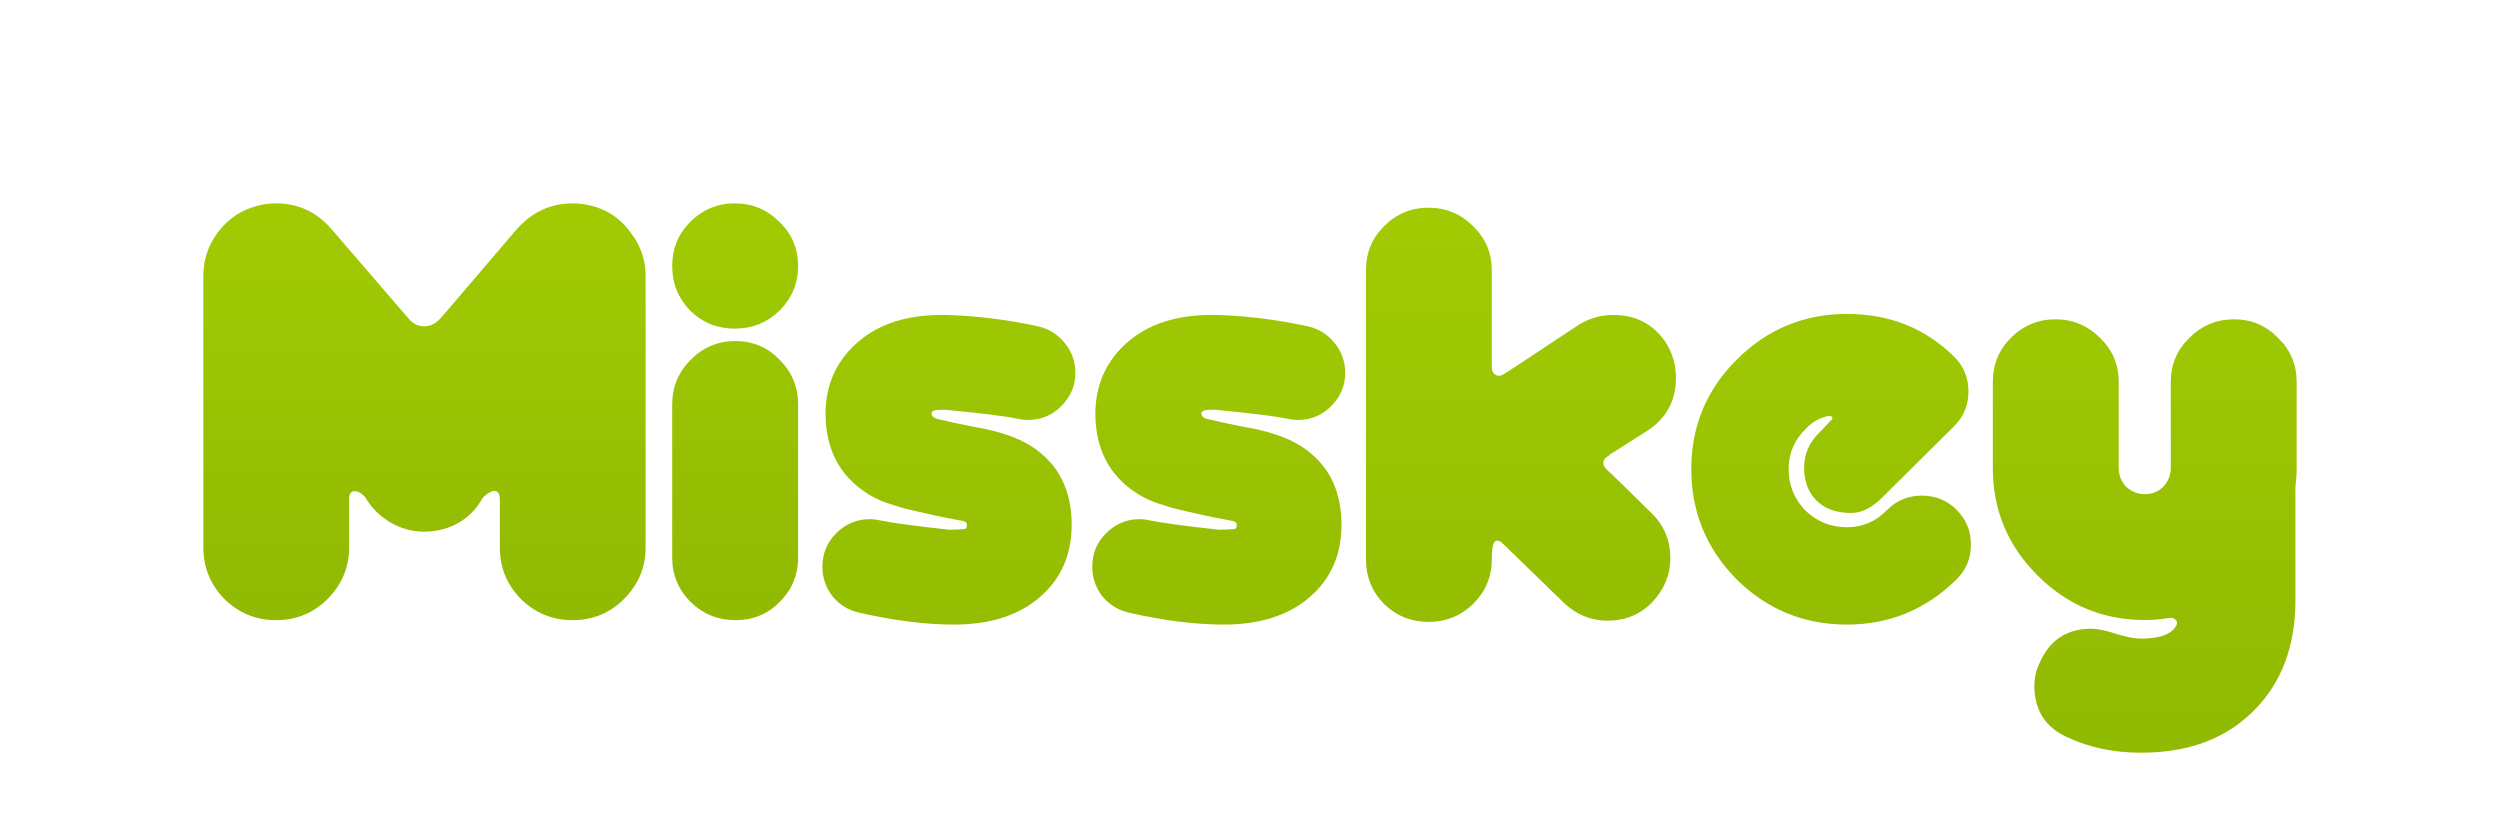
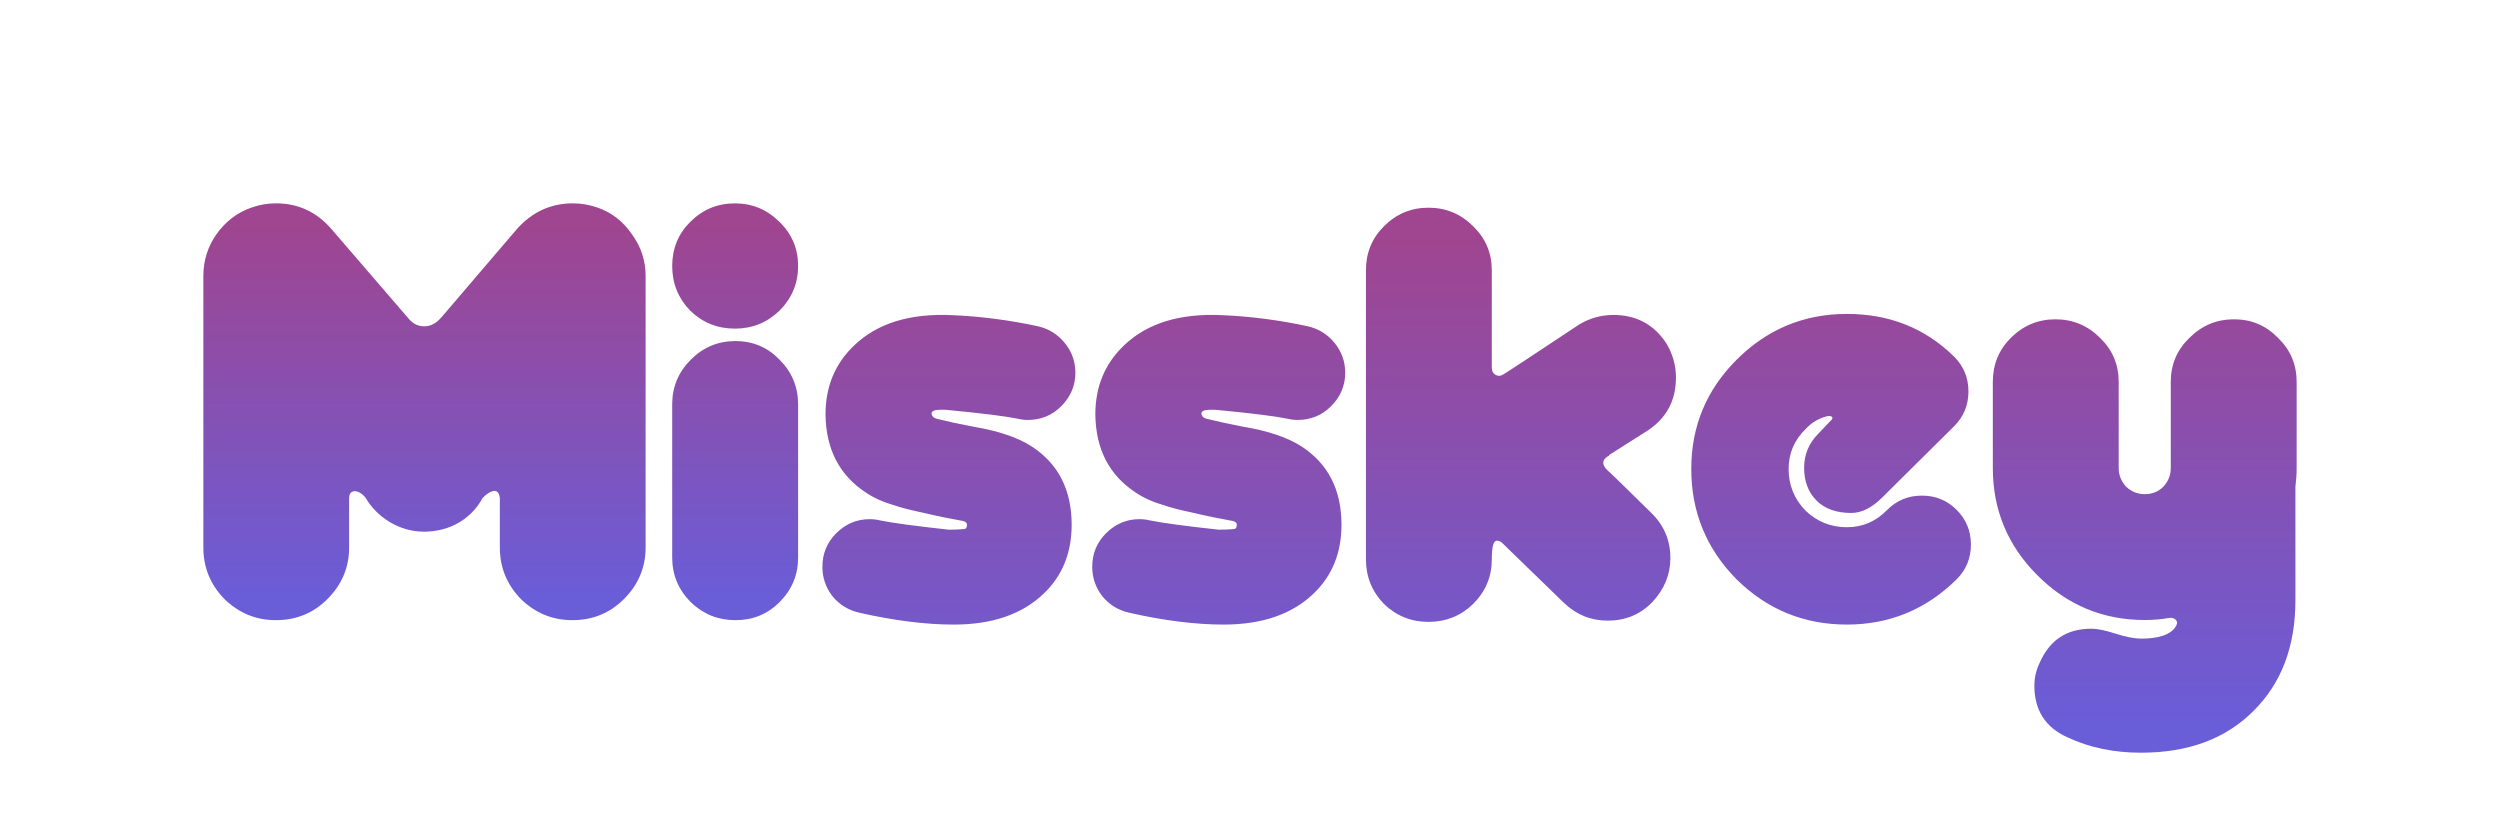
<svg xmlns="http://www.w3.org/2000/svg" id="svg10" version="1.1" viewBox="0 0 162.642 54.261" height="205.08" width="614.71">
  <style>
- 		#g8 {
-     	animation-name: floating;
-     	animation-duration: 3s;
-     	animation-iteration-count: infinite;
-    	 	animation-timing-function: ease-in-out;
- 		}
+     #g8 {
+       animation-name: floating;
+       animation-duration: 3s;
+       animation-iteration-count: infinite;
+       animation-timing-function: ease-in-out;
+     }

- 		@keyframes floating {
-     	0% { transform: translate(0,  0px); }
-     	50% { transform: translate(0, -5px); }
-     	100% { transform: translate(0, 0px); }
- 		}
- 	</style>
+     @keyframes floating {
+       0% { transform: translate(0,  0px); }
+       50% { transform: translate(0, -5px); }
+       100% { transform: translate(0, 0px); }
+     }
+   </style>
  <linearGradient id="myGradient" gradientTransform="rotate(90)">
-     <stop offset="5%" stop-color="#A1CA03" />
-     <stop offset="95%" stop-color="#91BA03" />
+     <stop offset="5%" stop-color="#A0458F" />
+     <stop offset="95%" stop-color="#6A5DD8" />
  </linearGradient>
  <defs id="defs14" />
  <g id="g8" fill="url('#myGradient')" word-spacing="0" letter-spacing="0" font-family="OTADESIGN Rounded" font-weight="400">
    <g id="g4" style="line-height:476.695px;-inkscape-font-specification:'OTADESIGN Rounded'">
      <path id="path2" font-size="141.034" aria-label="Mi" d="m 27.595,34.59 c -1.676,0.006 -3.115,-1.004 -3.793,-2.179 -0.363,-0.513 -1.08,-0.696 -1.09,0 v 3.214 c 0,1.291 -0.47,2.408 -1.412,3.35 -0.915,0.914 -2.031,1.371 -3.35,1.371 -1.29,0 -2.407,-0.457 -3.349,-1.372 -0.914,-0.941 -1.372,-2.058 -1.372,-3.349 V 17.95 c 0,-0.995 0.283,-1.896 0.848,-2.703 0.591,-0.834 1.345,-1.413 2.26,-1.735 0.517,-0.189 1.063,-0.285 1.613,-0.283 1.453,0 2.664,0.565 3.632,1.695 l 4.832,5.608 c 0.108,0.08 0.424,0.697 1.18,0.697 0.758,0 1.115,-0.617 1.222,-0.698 l 4.791,-5.607 c 0.996,-1.13 2.22,-1.695 3.673,-1.695 0.538,0 1.076,0.094 1.614,0.283 0.914,0.322 1.654,0.9 2.22,1.735 0.591,0.807 0.887,1.708 0.887,2.703 v 17.675 c 0,1.291 -0.47,2.408 -1.412,3.35 -0.915,0.914 -2.032,1.371 -3.35,1.371 -1.291,0 -2.407,-0.457 -3.35,-1.372 -0.914,-0.941 -1.371,-2.058 -1.371,-3.349 v -3.214 c -0.08,-0.877 -0.855,-0.324 -1.13,0 -0.726,1.345 -2.118,2.173 -3.793,2.18 z M 47.806,21.38 c -1.13,0 -2.098,-0.39 -2.905,-1.17 -0.78,-0.807 -1.17,-1.775 -1.17,-2.905 0,-1.13 0.39,-2.085 1.17,-2.865 0.807,-0.807 1.775,-1.21 2.905,-1.21 1.13,0 2.099,0.403 2.906,1.21 0.807,0.78 1.21,1.735 1.21,2.865 0,1.13 -0.403,2.098 -1.21,2.905 -0.807,0.78 -1.776,1.17 -2.906,1.17 z m 0.04,0.808 c 1.13,0 2.085,0.403 2.866,1.21 0.807,0.807 1.21,1.775 1.21,2.906 v 9.967 c 0,1.13 -0.403,2.098 -1.21,2.905 -0.78,0.78 -1.735,1.17 -2.866,1.17 -1.129,0 -2.098,-0.39 -2.905,-1.17 -0.807,-0.807 -1.21,-1.775 -1.21,-2.905 v -9.967 c 0,-1.13 0.403,-2.099 1.21,-2.906 0.807,-0.807 1.775,-1.21 2.905,-1.21 z" style="font-size:141.034px;-inkscape-font-specification:'OTADESIGN Rounded'" />
    </g>
    <path id="path6" d="M60.925 27.24q.968.243 2.42.525 2.42.403 3.792 1.29 2.582 1.695 2.582 5.083 0 2.743-1.815 4.478-2.098 2.017-5.85 2.017-2.742 0-6.13-.767-1.09-.242-1.776-1.089-.645-.847-.645-1.896 0-1.29.887-2.178.928-.928 2.179-.928.363 0 .685.081 1.17.242 4.478.605.444 0 .968-.04.202 0 .202-.242.04-.202-.242-.283-1.372-.242-2.542-.524-1.33-.282-1.896-.484-1.129-.323-1.895-.847-2.582-1.694-2.622-5.083 0-2.702 1.855-4.477 2.26-2.179 6.414-1.977 2.783.121 5.567.726 1.048.242 1.734 1.09.686.846.686 1.936 0 1.25-.928 2.178-.887.887-2.178.887-.323 0-.645-.08-1.17-.242-4.518-.565-.404-.04-.767 0-.323.04-.323.242.04.242.323.323zm17.555 0q.968.243 2.42.525 2.42.403 3.792 1.29 2.581 1.695 2.581 5.083 0 2.743-1.815 4.478-2.098 2.017-5.849 2.017-2.743 0-6.131-.767-1.09-.242-1.775-1.089-.646-.847-.646-1.896 0-1.29.888-2.178.927-.928 2.178-.928.363 0 .686.081 1.17.242 4.477.605.444 0 .968-.04.202 0 .202-.242.04-.202-.242-.283-1.371-.242-2.541-.524-1.331-.282-1.896-.484-1.13-.323-1.896-.847-2.582-1.694-2.622-5.083 0-2.702 1.855-4.477 2.26-2.179 6.414-1.977 2.784.121 5.567.726 1.049.242 1.735 1.09.685.846.685 1.936 0 1.25-.927 2.178-.888.887-2.179.887-.322 0-.645-.08-1.17-.242-4.518-.565-.403-.04-.767 0-.322.04-.322.242.04.242.322.323zm26.075 3.335q.12.08 2.864 2.783 1.25 1.21 1.25 2.945 0 1.613-1.17 2.864-1.17 1.21-2.904 1.21-1.654 0-2.864-1.17l-4.034-3.913q-.161-.12-.323-.12-.322 0-.322 1.21 0 1.694-1.21 2.904-1.21 1.17-2.905 1.17-1.694 0-2.904-1.17-1.17-1.21-1.17-2.905V17.586q0-1.694 1.17-2.864 1.21-1.21 2.904-1.21t2.904 1.21q1.21 1.17 1.21 2.864v6.293q0 .403.283.524.242.121.524-.08.162-.081 4.841-3.188 1.049-.645 2.259-.645 2.219 0 3.429 1.815.645 1.05.645 2.26 0 2.218-1.815 3.428l-2.541 1.614v.04l-.081.04q-.565.363-.04.888zm15.599 10.058q-4.195 0-7.18-2.945-2.945-2.985-2.945-7.18 0-4.155 2.945-7.1 2.985-2.985 7.18-2.985 4.155 0 6.979 2.784.928.927.928 2.259 0 1.33-.928 2.259l-4.68 4.639q-1.008 1.008-2.016 1.008-1.453 0-2.26-.807-.806-.807-.806-2.138 0-1.29.928-2.218l.806-.847q.162-.121.081-.243-.12-.08-.323-.04-.806.202-1.371.807-1.13 1.09-1.13 2.622 0 1.573 1.09 2.703 1.13 1.089 2.702 1.089 1.533 0 2.622-1.13.928-.927 2.26-.927 1.33 0 2.258.927.928.928.928 2.26 0 1.33-.928 2.258-2.985 2.945-7.14 2.945zm29.259-15.786v5.607q0 .564-.08 1.21v7.382q0 4.518-2.744 7.22-2.702 2.703-7.301 2.703-2.662 0-4.8-1.008-2.138-.968-2.138-3.348 0-.807.363-1.533.968-2.179 3.348-2.179.565 0 1.573.323 1.009.323 1.654.323 1.694 0 2.219-.726.201-.283.08-.444-.161-.242-.564-.161-.686.12-1.493.12-4.074 0-6.979-2.904-2.904-2.904-2.904-6.978v-5.607q0-1.695 1.17-2.864 1.21-1.21 2.904-1.21t2.905 1.21q1.21 1.17 1.21 2.864v5.607q0 .685.484 1.21.524.484 1.21.484.726 0 1.21-.484.484-.525.484-1.21v-5.607q0-1.695 1.21-2.864 1.21-1.21 2.905-1.21 1.694 0 2.864 1.21 1.21 1.17 1.21 2.864z" style="line-height:136.344px;-inkscape-font-specification:'OTADESIGN Rounded'" />
  </g>
</svg>
